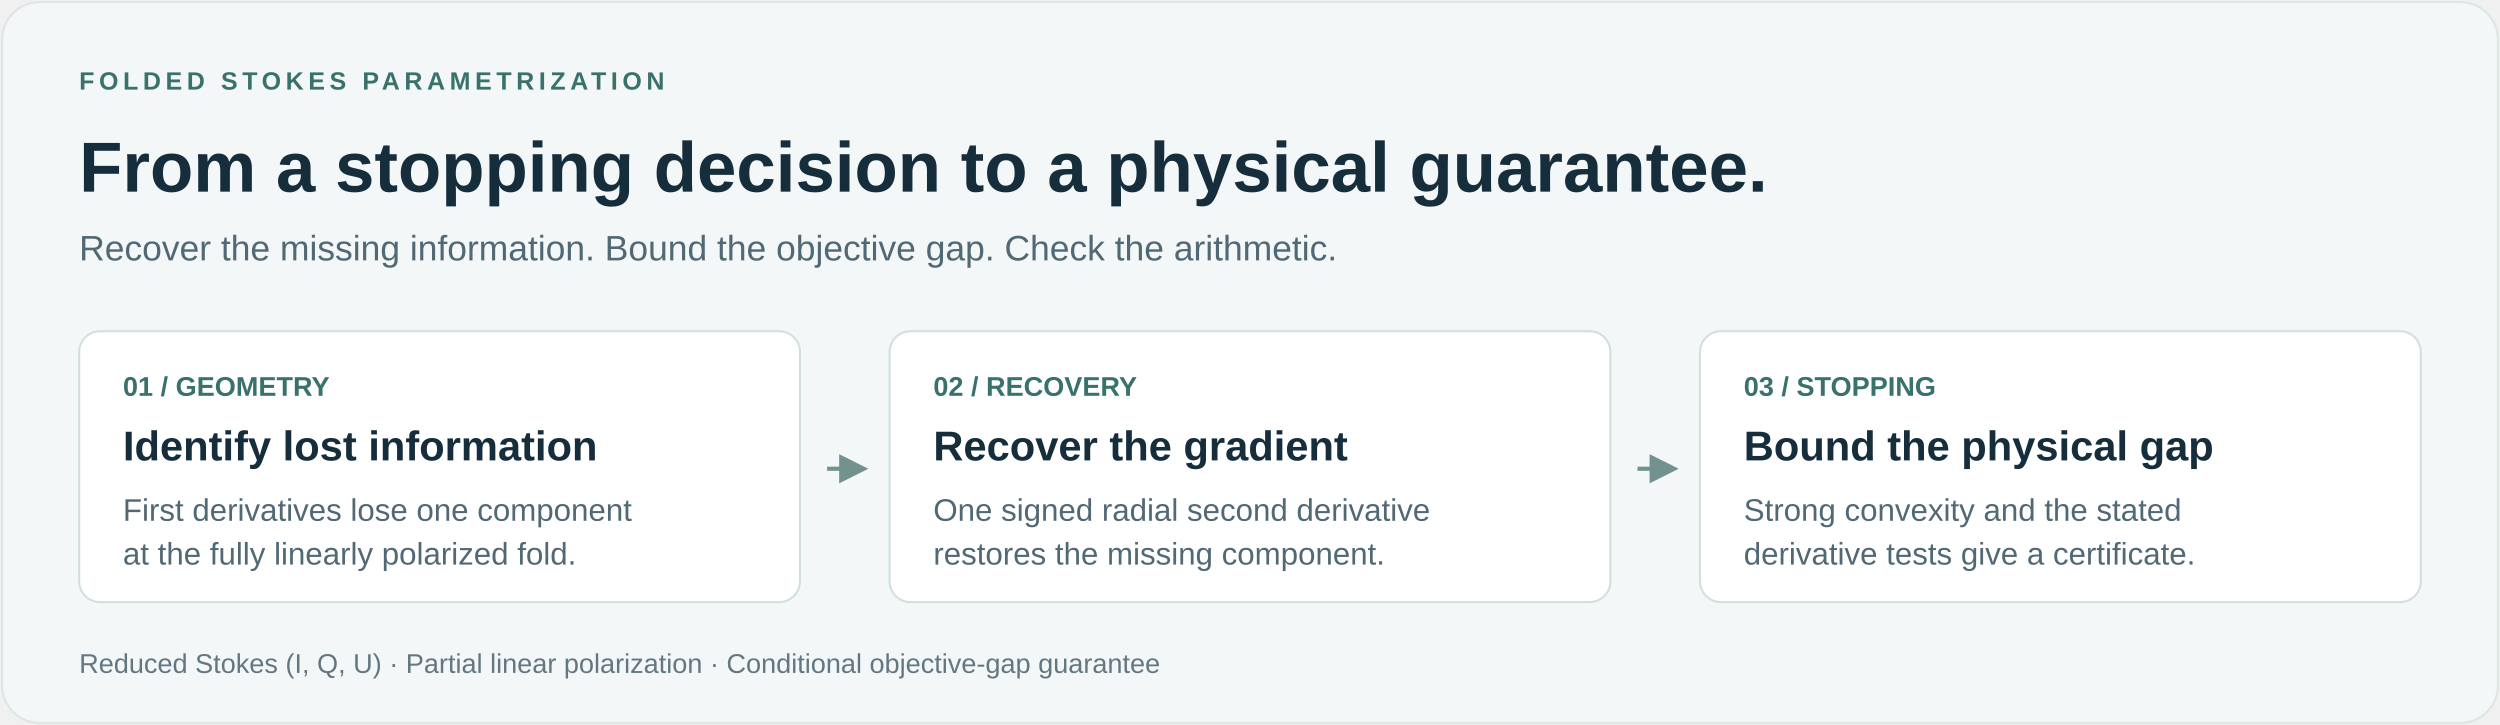
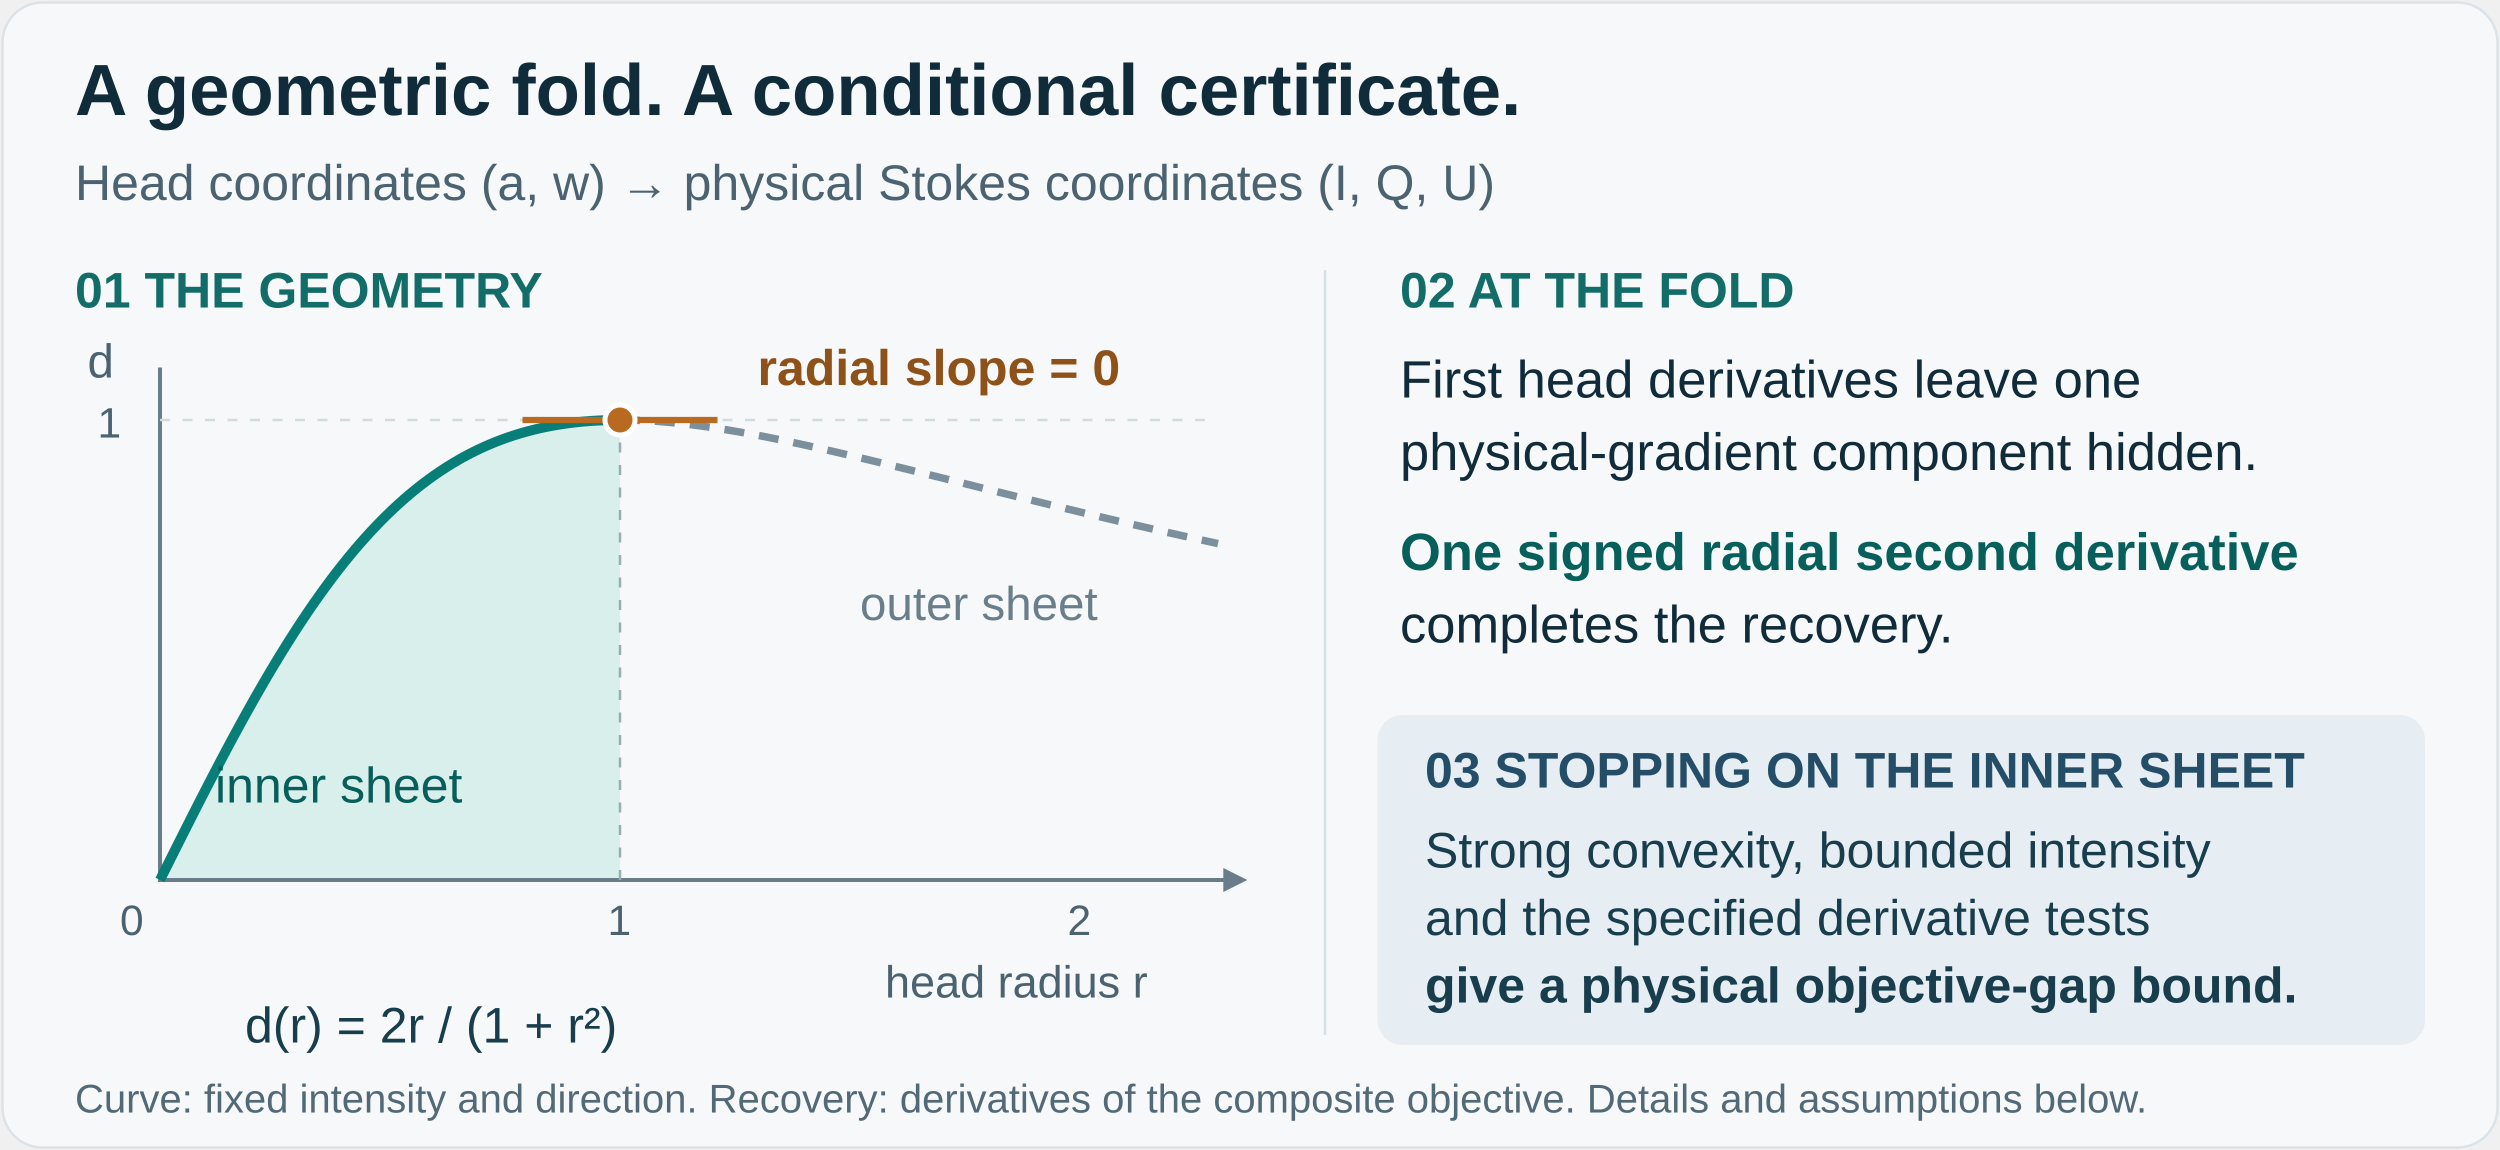
- <svg xmlns="http://www.w3.org/2000/svg" width="1200" height="348" viewBox="0 0 1200 348" role="img" aria-labelledby="title desc">
+ <svg xmlns="http://www.w3.org/2000/svg" width="1000" height="460" viewBox="0 0 1000 460" role="img" aria-labelledby="title desc">
  <defs>
-     <marker id="arrow" viewBox="0 0 10 10" refX="8" refY="5" markerWidth="7" markerHeight="7" orient="auto-start-reverse">
-       <path d="M 0 0 L 10 5 L 0 10 z" fill="#72928f" />
+     <marker id="arrow" viewBox="0 0 10 10" refX="8" refY="5" markerWidth="6" markerHeight="6" orient="auto-start-reverse">
+       <path d="M0 0L10 5L0 10Z" fill="#697c89" />
    </marker>
  </defs>
-   <rect x="1" y="1" width="1198" height="346" rx="18" fill="#f3f7f7" stroke="#dce6e5" />
+   <rect x="1" y="1" width="998" height="458" rx="16" fill="#f6f8fa" stroke="#dce3e8" />
  <g font-family="Arial, Helvetica, sans-serif">
-     <text x="38" y="43" font-size="12" font-weight="700" letter-spacing="2.2" fill="#39716c">FOLDED STOKES PARAMETRIZATION</text>
-     <text x="38" y="92" font-size="34" font-weight="700" fill="#162e3c">From a stopping decision to a physical guarantee.</text>
-     <text x="38" y="125" font-size="17" fill="#516875">Recover the missing information. Bound the objective gap. Check the arithmetic.</text>
-     <rect x="38" y="159" width="346" height="130" rx="10" fill="#ffffff" stroke="#d1e0de" />
-     <rect x="427" y="159" width="346" height="130" rx="10" fill="#ffffff" stroke="#d1e0de" />
-     <rect x="816" y="159" width="346" height="130" rx="10" fill="#ffffff" stroke="#d1e0de" />
-     <path d="M 397 225 H 414" stroke="#72928f" stroke-width="2" marker-end="url(#arrow)" />
-     <path d="M 786 225 H 803" stroke="#72928f" stroke-width="2" marker-end="url(#arrow)" />
-     <text x="59" y="190" font-size="13" font-weight="700" fill="#39716c">01  /  GEOMETRY</text>
-     <text x="59" y="221" font-size="20" font-weight="700" fill="#162e3c">Identify lost information</text>
-     <text x="59" y="250" font-size="15" fill="#516875">First derivatives lose one component</text>
-     <text x="59" y="271" font-size="15" fill="#516875">at the fully linearly polarized fold.</text>
-     <text x="448" y="190" font-size="13" font-weight="700" fill="#39716c">02  /  RECOVERY</text>
-     <text x="448" y="221" font-size="20" font-weight="700" fill="#162e3c">Recover the gradient</text>
-     <text x="448" y="250" font-size="15" fill="#516875">One signed radial second derivative</text>
-     <text x="448" y="271" font-size="15" fill="#516875">restores the missing component.</text>
-     <text x="837" y="190" font-size="13" font-weight="700" fill="#39716c">03  /  STOPPING</text>
-     <text x="837" y="221" font-size="20" font-weight="700" fill="#162e3c">Bound the physical gap</text>
-     <text x="837" y="250" font-size="15" fill="#516875">Strong convexity and the stated</text>
-     <text x="837" y="271" font-size="15" fill="#516875">derivative tests give a certificate.</text>
-     <text x="38" y="323" font-size="13" fill="#627782">Reduced Stokes (I, Q, U)  ·  Partial linear polarization  ·  Conditional objective-gap guarantee</text>
+     <text x="30" y="46" font-size="29" font-weight="700" fill="#102b3a">A geometric fold. A conditional certificate.</text>
+     <text x="30" y="80" font-size="20" fill="#4b6271">Head coordinates (a, w) → physical Stokes coordinates (I, Q, U)</text>
+     <line x1="530" y1="108" x2="530" y2="414" stroke="#d5dfe4" />
+     <text x="30" y="123" font-size="20" font-weight="700" fill="#126d68">01  THE GEOMETRY</text>
+     <path d="M64.00,352.00 L65.53,348.93 L67.07,345.87 L68.60,342.81 L70.13,339.75 L71.67,336.69 L73.20,333.65 L74.73,330.61 L76.27,327.58 L77.80,324.55 L79.33,321.54 L80.87,318.55 L82.40,315.56 L83.93,312.60 L85.47,309.64 L87.00,306.71 L88.53,303.79 L90.07,300.89 L91.60,298.01 L93.13,295.16 L94.67,292.32 L96.20,289.51 L97.73,286.73 L99.27,283.97 L100.80,281.23 L102.33,278.52 L103.87,275.84 L105.40,273.19 L106.93,270.57 L108.47,267.97 L110.00,265.41 L111.53,262.88 L113.07,260.38 L114.60,257.92 L116.13,255.48 L117.67,253.08 L119.20,250.72 L120.73,248.38 L122.27,246.09 L123.80,243.83 L125.33,241.60 L126.87,239.41 L128.40,237.26 L129.93,235.14 L131.47,233.06 L133.00,231.01 L134.53,229.01 L136.07,227.04 L137.60,225.10 L139.13,223.21 L140.67,221.35 L142.20,219.53 L143.73,217.74 L145.27,216.00 L146.80,214.29 L148.33,212.61 L149.87,210.98 L151.40,209.38 L152.93,207.82 L154.47,206.29 L156.00,204.80 L157.53,203.35 L159.07,201.93 L160.60,200.54 L162.13,199.20 L163.67,197.88 L165.20,196.61 L166.73,195.36 L168.27,194.15 L169.80,192.98 L171.33,191.83 L172.87,190.72 L174.40,189.65 L175.93,188.60 L177.47,187.59 L179.00,186.61 L180.53,185.66 L182.07,184.74 L183.60,183.85 L185.13,182.98 L186.67,182.15 L188.20,181.35 L189.73,180.58 L191.27,179.83 L192.80,179.11 L194.33,178.42 L195.87,177.76 L197.40,177.12 L198.93,176.51 L200.47,175.92 L202.00,175.36 L203.53,174.82 L205.07,174.31 L206.60,173.82 L208.13,173.35 L209.67,172.91 L211.20,172.49 L212.73,172.09 L214.27,171.71 L215.80,171.35 L217.33,171.02 L218.87,170.70 L220.40,170.40 L221.93,170.13 L223.47,169.87 L225.00,169.63 L226.53,169.41 L228.07,169.20 L229.60,169.02 L231.13,168.85 L232.67,168.69 L234.20,168.56 L235.73,168.44 L237.27,168.33 L238.80,168.24 L240.33,168.17 L241.87,168.11 L243.40,168.06 L244.93,168.03 L246.47,168.01 L248.00,168.00 L248,352 L64,352Z" fill="#d9efeb" />
+     <path d="M64 147V352H497" fill="none" stroke="#697c89" stroke-width="1.6" marker-end="url(#arrow)" />
+     <path d="M64 168H487" fill="none" stroke="#d0dbe1" stroke-dasharray="4 5" />
+     <path d="M248 168V352" fill="none" stroke="#97afaf" stroke-dasharray="4 5" />
+     <path d="M64.00,352.00 L65.53,348.93 L67.07,345.87 L68.60,342.81 L70.13,339.75 L71.67,336.69 L73.20,333.65 L74.73,330.61 L76.27,327.58 L77.80,324.55 L79.33,321.54 L80.87,318.55 L82.40,315.56 L83.93,312.60 L85.47,309.64 L87.00,306.71 L88.53,303.79 L90.07,300.89 L91.60,298.01 L93.13,295.16 L94.67,292.32 L96.20,289.51 L97.73,286.73 L99.27,283.97 L100.80,281.23 L102.33,278.52 L103.87,275.84 L105.40,273.19 L106.93,270.57 L108.47,267.97 L110.00,265.41 L111.53,262.88 L113.07,260.38 L114.60,257.92 L116.13,255.48 L117.67,253.08 L119.20,250.72 L120.73,248.38 L122.27,246.09 L123.80,243.83 L125.33,241.60 L126.87,239.41 L128.40,237.26 L129.93,235.14 L131.47,233.06 L133.00,231.01 L134.53,229.01 L136.07,227.04 L137.60,225.10 L139.13,223.21 L140.67,221.35 L142.20,219.53 L143.73,217.74 L145.27,216.00 L146.80,214.29 L148.33,212.61 L149.87,210.98 L151.40,209.38 L152.93,207.82 L154.47,206.29 L156.00,204.80 L157.53,203.35 L159.07,201.93 L160.60,200.54 L162.13,199.20 L163.67,197.88 L165.20,196.61 L166.73,195.36 L168.27,194.15 L169.80,192.98 L171.33,191.83 L172.87,190.72 L174.40,189.65 L175.93,188.60 L177.47,187.59 L179.00,186.61 L180.53,185.66 L182.07,184.74 L183.60,183.85 L185.13,182.98 L186.67,182.15 L188.20,181.35 L189.73,180.58 L191.27,179.83 L192.80,179.11 L194.33,178.42 L195.87,177.76 L197.40,177.12 L198.93,176.51 L200.47,175.92 L202.00,175.36 L203.53,174.82 L205.07,174.31 L206.60,173.82 L208.13,173.35 L209.67,172.91 L211.20,172.49 L212.73,172.09 L214.27,171.71 L215.80,171.35 L217.33,171.02 L218.87,170.70 L220.40,170.40 L221.93,170.13 L223.47,169.87 L225.00,169.63 L226.53,169.41 L228.07,169.20 L229.60,169.02 L231.13,168.85 L232.67,168.69 L234.20,168.56 L235.73,168.44 L237.27,168.33 L238.80,168.24 L240.33,168.17 L241.87,168.11 L243.40,168.06 L244.93,168.03 L246.47,168.01 L248.00,168.00" fill="none" stroke="#087e78" stroke-width="4" />
+     <path d="M248.00,168.00 L249.99,168.01 L251.99,168.04 L253.98,168.09 L255.97,168.17 L257.97,168.26 L259.96,168.36 L261.95,168.49 L263.95,168.63 L265.94,168.79 L267.93,168.97 L269.93,169.16 L271.92,169.37 L273.91,169.59 L275.91,169.82 L277.90,170.07 L279.89,170.33 L281.89,170.60 L283.88,170.88 L285.87,171.18 L287.87,171.48 L289.86,171.80 L291.85,172.13 L293.85,172.46 L295.84,172.81 L297.83,173.16 L299.83,173.52 L301.82,173.89 L303.81,174.27 L305.81,174.66 L307.80,175.05 L309.79,175.45 L311.79,175.86 L313.78,176.27 L315.77,176.69 L317.77,177.12 L319.76,177.54 L321.75,177.98 L323.75,178.42 L325.74,178.86 L327.73,179.31 L329.73,179.76 L331.72,180.22 L333.71,180.68 L335.71,181.14 L337.70,181.61 L339.69,182.08 L341.69,182.55 L343.68,183.03 L345.67,183.51 L347.67,183.99 L349.66,184.47 L351.65,184.95 L353.65,185.44 L355.64,185.93 L357.63,186.42 L359.63,186.91 L361.62,187.40 L363.61,187.89 L365.61,188.39 L367.60,188.88 L369.59,189.38 L371.59,189.88 L373.58,190.37 L375.57,190.87 L377.57,191.37 L379.56,191.87 L381.55,192.37 L383.55,192.86 L385.54,193.36 L387.53,193.86 L389.53,194.36 L391.52,194.86 L393.51,195.35 L395.51,195.85 L397.50,196.35 L399.49,196.84 L401.49,197.34 L403.48,197.83 L405.47,198.33 L407.47,198.82 L409.46,199.31 L411.45,199.80 L413.45,200.29 L415.44,200.78 L417.43,201.27 L419.43,201.76 L421.42,202.24 L423.41,202.73 L425.41,203.21 L427.40,203.69 L429.39,204.17 L431.39,204.65 L433.38,205.13 L435.37,205.61 L437.37,206.08 L439.36,206.56 L441.35,207.03 L443.35,207.50 L445.34,207.97 L447.33,208.44 L449.33,208.90 L451.32,209.37 L453.31,209.83 L455.31,210.29 L457.30,210.75 L459.29,211.21 L461.29,211.67 L463.28,212.12 L465.27,212.57 L467.27,213.02 L469.26,213.47 L471.25,213.92 L473.25,214.37 L475.24,214.81 L477.23,215.25 L479.23,215.69 L481.22,216.13 L483.21,216.57 L485.21,217.00 L487.20,217.44" fill="none" stroke="#7c8f9c" stroke-width="3" stroke-dasharray="8 6" />
+     <path d="M209 168H287" stroke="#b86b20" stroke-width="2.5" />
+     <circle cx="248" cy="168" r="6" fill="#b86b20" stroke="#fff" stroke-width="2" />
+     <text x="35" y="151" font-size="19" fill="#4b6271">d</text>
+     <text x="39" y="175" font-size="17" fill="#4b6271">1</text>
+     <text x="48" y="374" font-size="17" fill="#4b6271">0</text>
+     <text x="243" y="374" font-size="17" fill="#4b6271">1</text>
+     <text x="427" y="374" font-size="17" fill="#4b6271">2</text>
+     <text x="354" y="399" font-size="18" fill="#4b6271">head radius r</text>
+     <text x="86" y="321" font-size="20" fill="#075f5b">inner sheet</text>
+     <text x="344" y="248" font-size="19" fill="#687e8b">outer sheet</text>
+     <text x="303" y="154" font-size="20" font-weight="700" fill="#8e5118">radial slope = 0</text>
+     <text x="98" y="417" font-size="20" fill="#183d4d">d(r) = 2r / (1 + r²)</text>
+     <text x="560" y="123" font-size="20" font-weight="700" fill="#126d68">02  AT THE FOLD</text>
+     <text x="560" y="159" font-size="21" fill="#102b3a">First head derivatives leave one</text>
+     <text x="560" y="188" font-size="21" fill="#102b3a">physical-gradient component hidden.</text>
+     <text x="560" y="228" font-size="21" font-weight="700" fill="#075f5b">One signed radial second derivative</text>
+     <text x="560" y="257" font-size="21" fill="#102b3a">completes the recovery.</text>
+     <rect x="551" y="286" width="419" height="132" rx="10" fill="#e7eef3" />
+     <text x="570" y="315" font-size="20" font-weight="700" fill="#244e68">03  STOPPING ON THE INNER SHEET</text>
+     <text x="570" y="347" font-size="20" fill="#183d4d">Strong convexity, bounded intensity</text>
+     <text x="570" y="374" font-size="20" fill="#183d4d">and the specified derivative tests</text>
+     <text x="570" y="401" font-size="20" font-weight="700" fill="#183d4d">give a physical objective-gap bound.</text>
+     <text x="30" y="445" font-size="16" fill="#526977">Curve: fixed intensity and direction. Recovery: derivatives of the composite objective. Details and assumptions below.</text>
  </g>
</svg>
